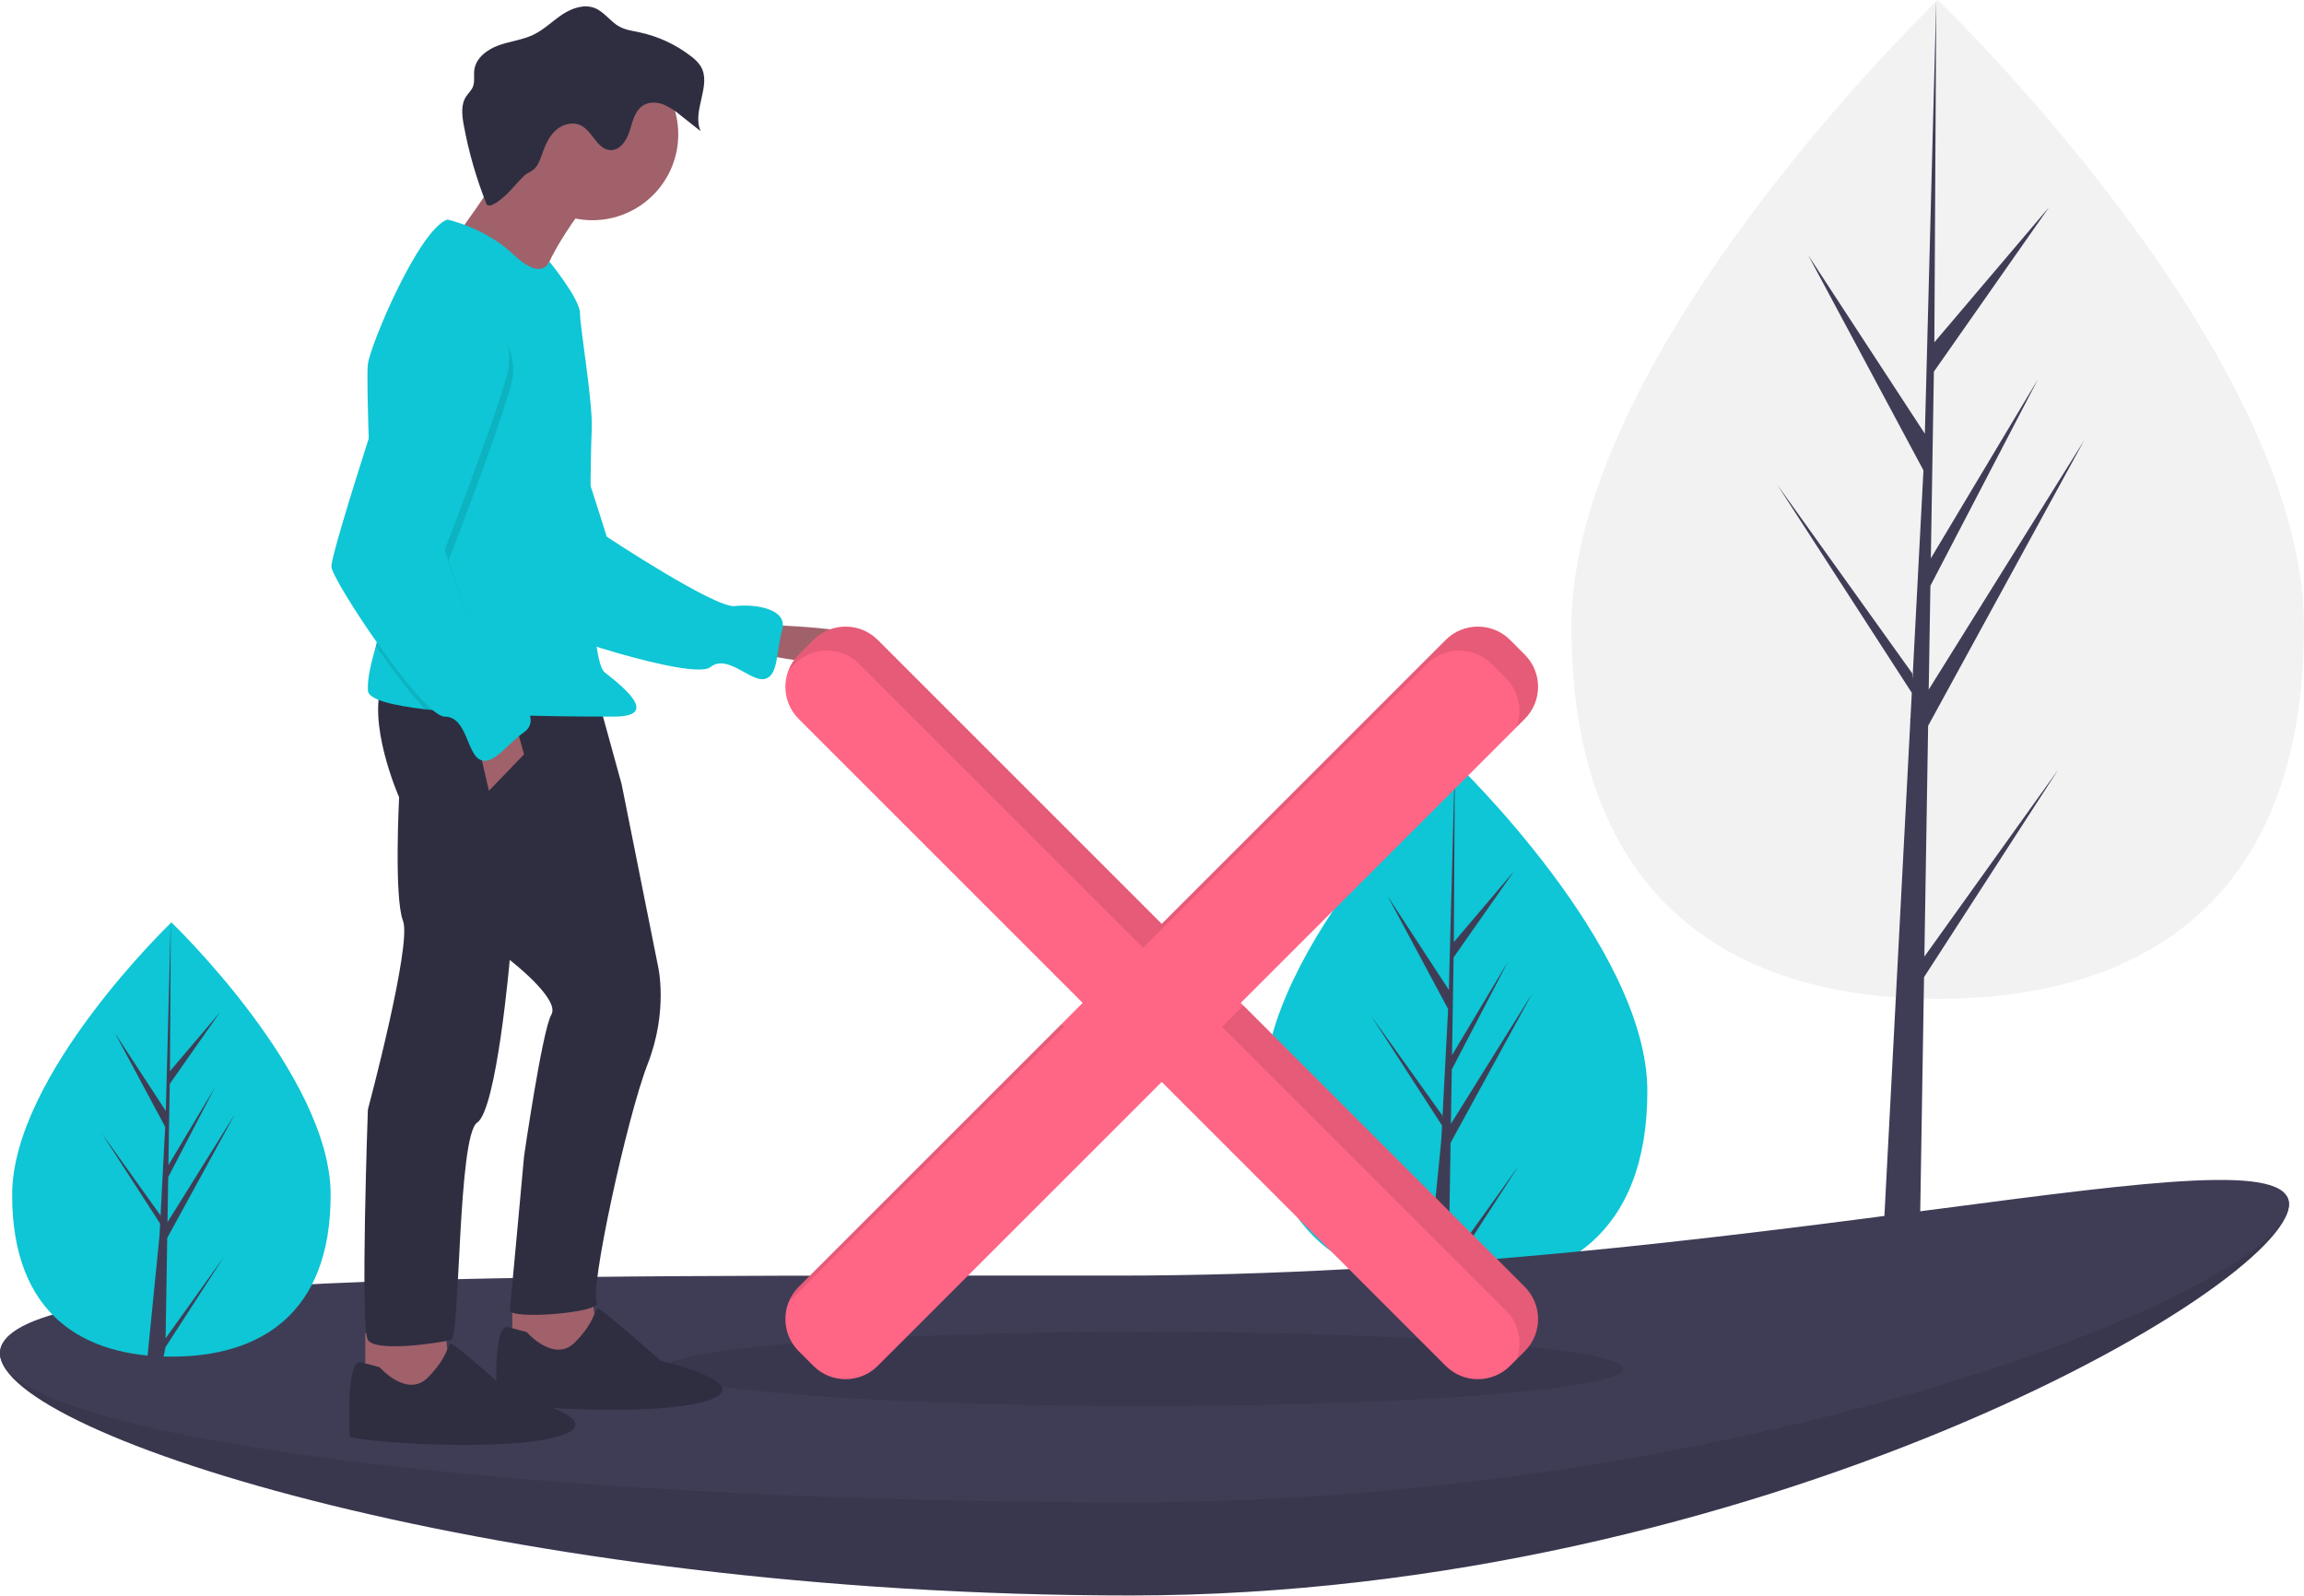
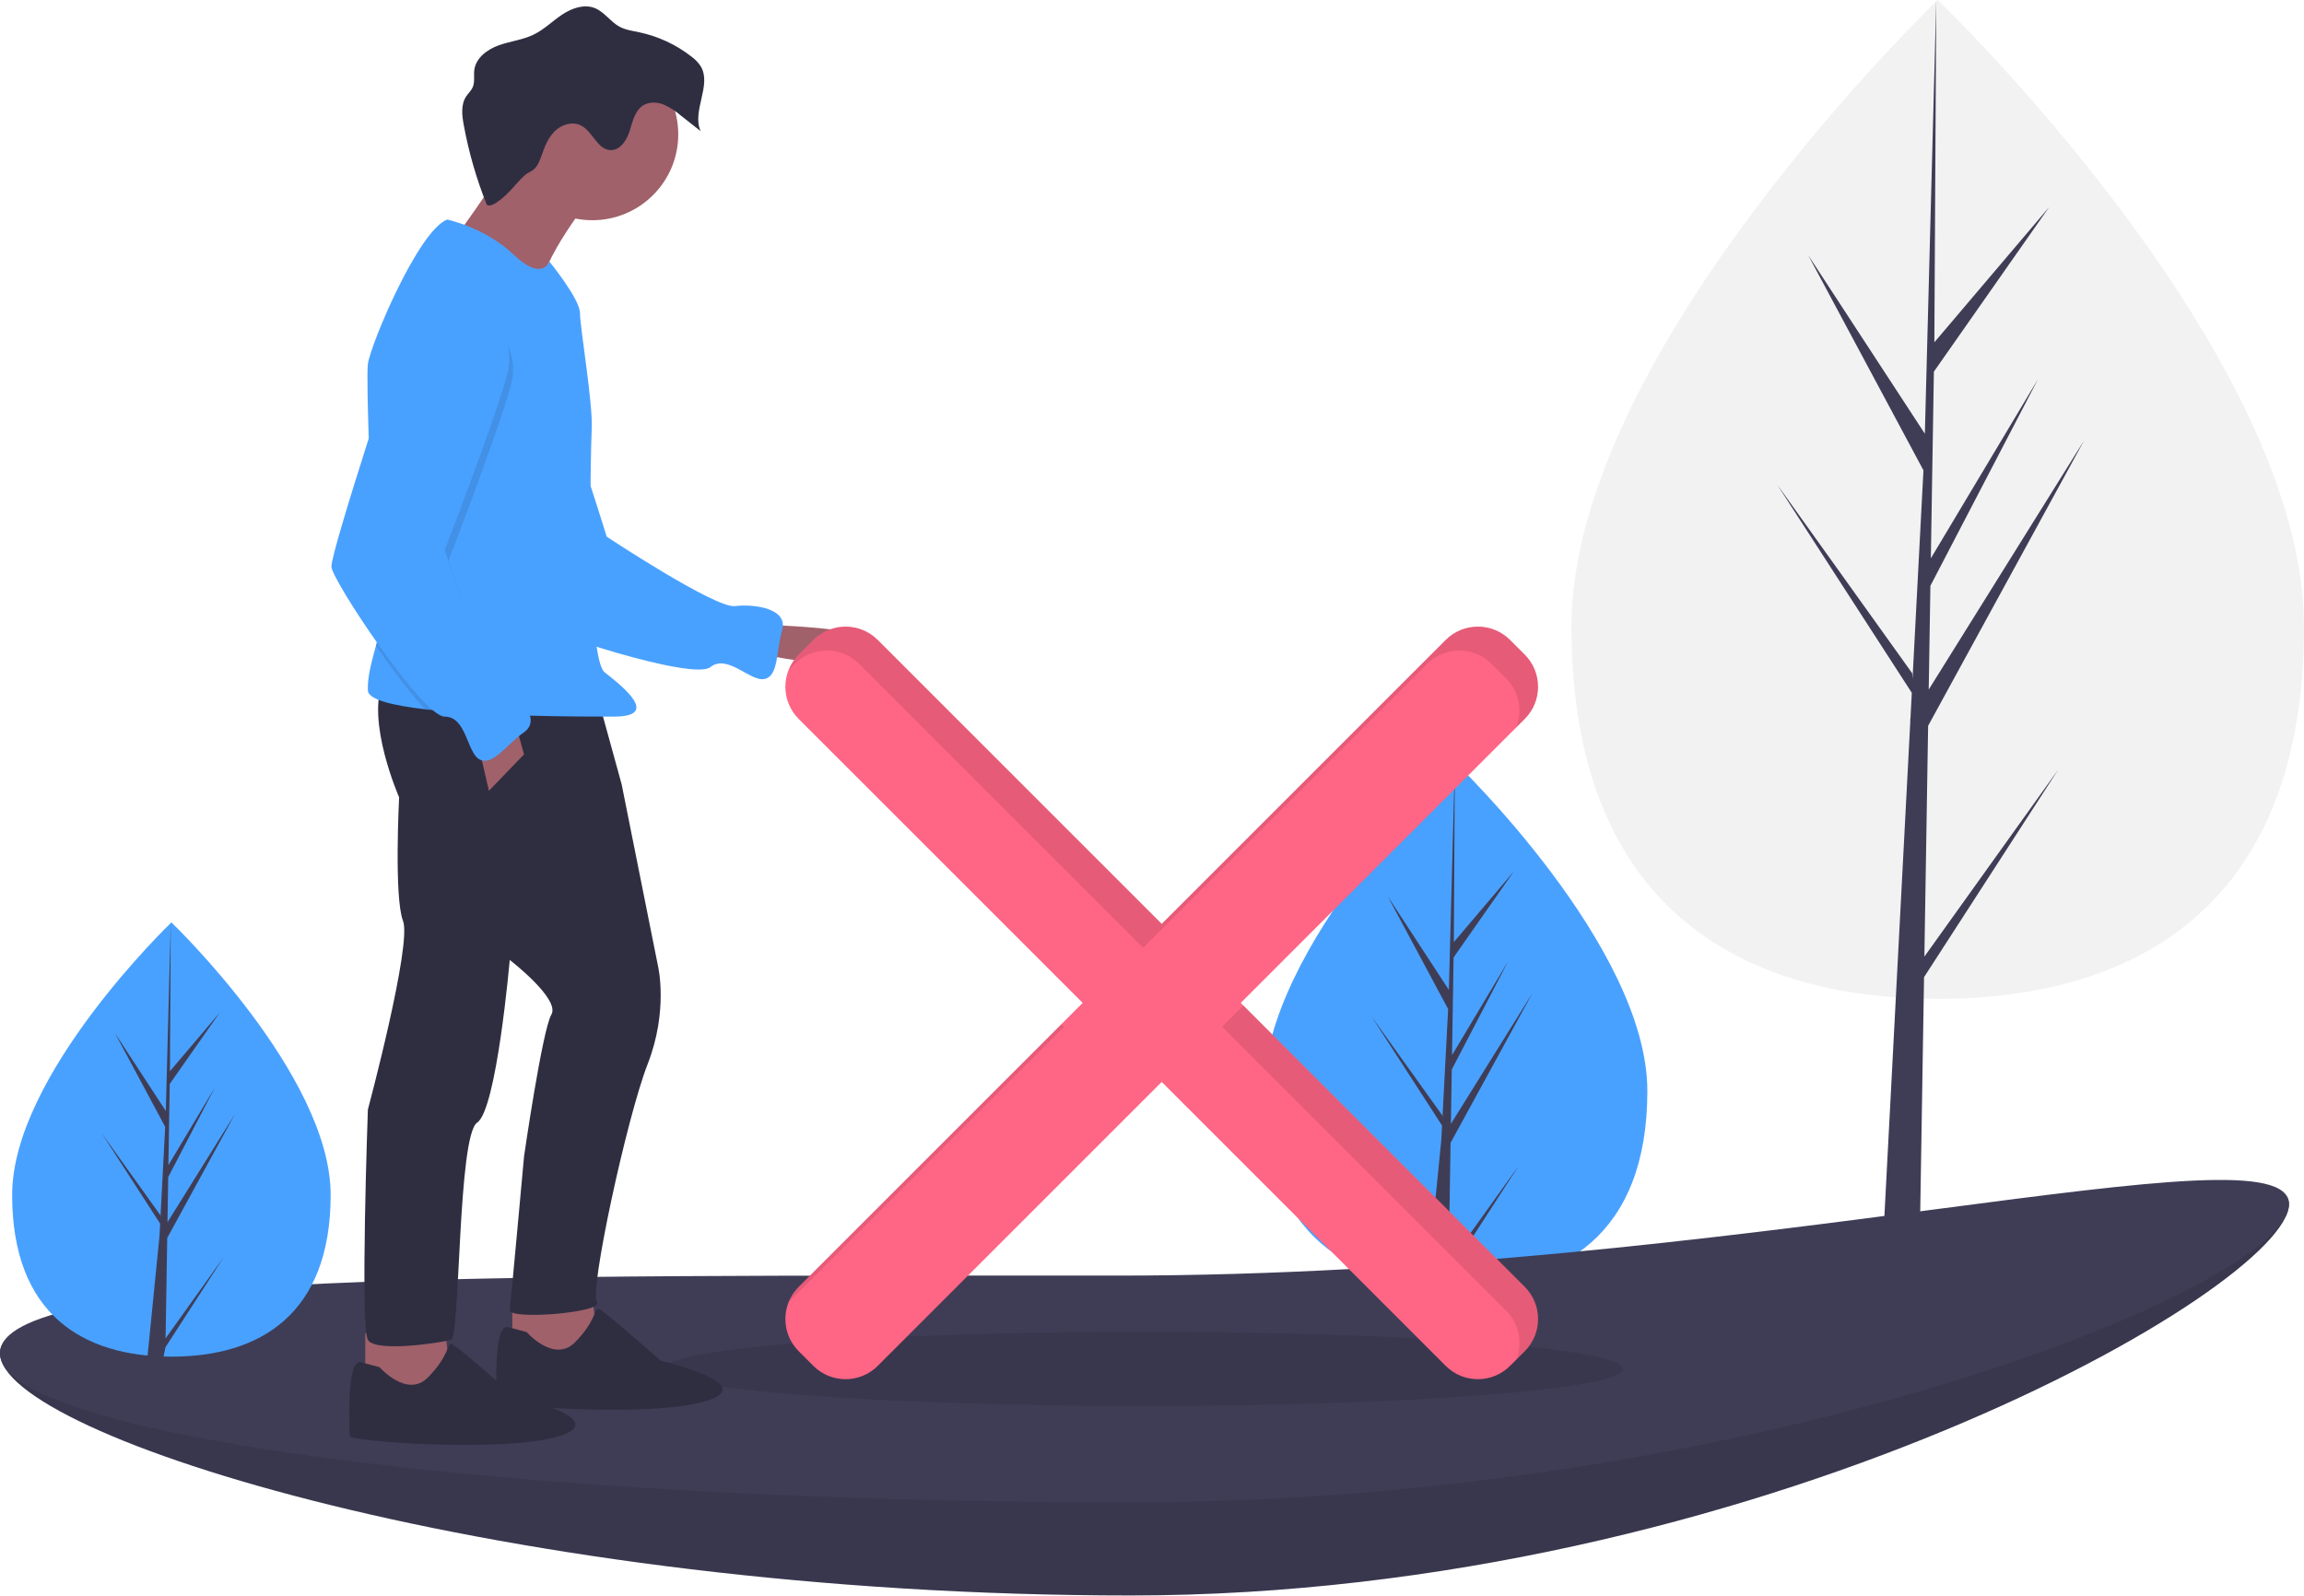
<svg xmlns="http://www.w3.org/2000/svg" id="f4dfef0e-e963-4752-8b60-16883a06d9db" data-name="Layer 1" width="1080.049" height="748.002" viewBox="0 0 1080.049 748.002">
-   <path d="M832.208,587.468c0,67.693-40.242,91.329-89.884,91.329s-89.884-23.636-89.884-91.329,89.884-153.809,89.884-153.809S832.208,519.775,832.208,587.468Z" transform="translate(-59.97565 -75.99891)" fill="#0ec6d5" />
+   <path d="M832.208,587.468c0,67.693-40.242,91.329-89.884,91.329s-89.884-23.636-89.884-91.329,89.884-153.809,89.884-153.809S832.208,519.775,832.208,587.468Z" transform="translate(-59.97565 -75.99891)" fill="#49a1ff" />
  <polygon points="679.994 535.79 718.305 465.702 680.138 526.903 680.552 501.43 706.956 450.722 680.662 494.688 681.406 448.873 709.68 408.504 681.523 441.669 681.988 357.66 679.191 464.109 650.56 420.284 678.845 473.092 676.166 524.259 676.087 522.901 642.948 476.597 675.986 527.699 675.651 534.098 675.591 534.195 675.619 534.72 668.823 603 677.902 603 678.992 597.484 711.949 546.507 679.074 592.443 679.994 535.79" fill="#3f3d56" />
  <path d="M1140.024,369.813c0,129.31-76.873,174.461-171.701,174.461s-171.701-45.15-171.701-174.461S968.324,75.999,968.324,75.999,1140.024,240.502,1140.024,369.813Z" transform="translate(-59.97565 -75.99891)" fill="#f2f2f2" />
  <polygon points="902.093 448.494 903.851 340.273 977.035 206.388 904.127 323.296 904.918 274.635 955.355 177.771 905.127 261.758 905.127 261.759 906.549 174.24 960.558 97.124 906.772 160.478 907.661 0 902.078 212.444 902.537 203.68 847.625 119.628 901.656 220.503 896.54 318.246 896.387 315.652 833.084 227.2 896.196 324.817 895.556 337.041 895.441 337.225 895.494 338.228 882.513 586.21 899.856 586.21 901.937 458.123 964.894 360.745 902.093 448.494" fill="#3f3d56" />
  <path d="M1132.976,640.557c0,38.595-250.369,183.444-543.052,183.444S59.976,749.036,59.976,710.441s231.442,7.28,524.125,7.28S1132.976,601.962,1132.976,640.557Z" transform="translate(-59.97565 -75.99891)" fill="#3f3d56" />
  <path d="M1132.976,640.557c0,38.595-250.369,183.444-543.052,183.444S59.976,749.036,59.976,710.441s231.442,7.28,524.125,7.28S1132.976,601.962,1132.976,640.557Z" transform="translate(-59.97565 -75.99891)" opacity="0.1" />
  <path d="M1132.976,640.557c0,38.595-250.369,139.767-543.052,139.767S59.976,749.036,59.976,710.441,291.418,674.043,584.1,674.043,1132.976,601.962,1132.976,640.557Z" transform="translate(-59.97565 -75.99891)" fill="#3f3d56" />
  <ellipse cx="535.878" cy="641.774" rx="225.044" ry="17.407" opacity="0.1" />
  <path d="M417.574,368.965s65.883,1.22,53.683,12.811-57.953,0-57.953,0Z" transform="translate(-59.97565 -75.99891)" fill="#a0616a" />
-   <path d="M280.304,228.182s26.6-4.75,35.849,16.724,28.244,82.716,28.244,82.716,50.833,33.648,60.079,32.542,25.052,1.15,22.152,11.237-1.612,21.525-8.287,22.927-17.291-11.98-25.415-5.534-80.53-17.096-85.179-21.974-43.279-110.501-43.279-110.501S266.015,227.838,280.304,228.182Z" transform="translate(-59.97565 -75.99891)" fill="#0ec6d5" />
+   <path d="M280.304,228.182s26.6-4.75,35.849,16.724,28.244,82.716,28.244,82.716,50.833,33.648,60.079,32.542,25.052,1.15,22.152,11.237-1.612,21.525-8.287,22.927-17.291-11.98-25.415-5.534-80.53-17.096-85.179-21.974-43.279-110.501-43.279-110.501S266.015,227.838,280.304,228.182Z" transform="translate(-59.97565 -75.99891)" fill="#49a1ff" />
  <polygon points="277.379 605.607 280.429 631.228 254.808 637.939 240.167 631.228 240.167 608.657 277.379 605.607" fill="#a0616a" />
  <polygon points="208.445 622.078 211.495 647.699 185.874 654.41 171.233 647.699 171.233 625.128 208.445 622.078" fill="#a0616a" />
  <path d="M339.795,401.601l11.591,42.092L368.466,529.098s4.88,20.741-4.88,45.752S336.134,681.606,339.795,686.486s-41.482,8.54-40.872,3.66,6.71-71.984,6.71-71.984,8.54-59.173,12.811-66.493-19.521-25.621-19.521-25.621-6.1,70.154-15.251,76.254S275.741,702.957,271.471,704.177s-35.382,6.1-39.042,0,0-107.976,0-107.976,20.741-77.474,16.471-88.455-1.83-57.953-1.83-57.953-15.861-35.992-7.32-54.903Z" transform="translate(-59.97565 -75.99891)" fill="#2f2e41" />
  <path d="M337.965,167.349s-25.621,31.722-24.401,45.752-40.262-25.621-40.262-25.621,29.892-40.262,29.892-48.803S337.965,167.349,337.965,167.349Z" transform="translate(-59.97565 -75.99891)" fill="#a0616a" />
  <circle cx="277.684" cy="62.984" r="40.262" fill="#a0616a" />
-   <path d="M236.193,378.78c-1.824,6.796-4.087,14.5-3.764,20.991.207,4.203,11.365,6.96,26.793,8.766,14.305,1.678,32.283,2.532,48.626,2.971,17.16.464,32.502.464,39.878.464,21.961,0,4.27-14.031-4.27-20.741s-6.71-101.875-6.1-114.076-5.49-47.582-5.49-54.293-14.354-24.224-14.354-24.224-3.337,9.584-16.758-3.227-31.112-16.471-31.112-16.471c-13.421,4.88-35.992,58.563-37.212,67.714-.494,3.715-.085,22.742.744,44.465,1.202,31.752,3.3,69.287,4.746,73.271C239.06,367.531,237.797,372.802,236.193,378.78Z" transform="translate(-59.97565 -75.99891)" fill="#0ec6d5" />
+   <path d="M236.193,378.78c-1.824,6.796-4.087,14.5-3.764,20.991.207,4.203,11.365,6.96,26.793,8.766,14.305,1.678,32.283,2.532,48.626,2.971,17.16.464,32.502.464,39.878.464,21.961,0,4.27-14.031-4.27-20.741s-6.71-101.875-6.1-114.076-5.49-47.582-5.49-54.293-14.354-24.224-14.354-24.224-3.337,9.584-16.758-3.227-31.112-16.471-31.112-16.471c-13.421,4.88-35.992,58.563-37.212,67.714-.494,3.715-.085,22.742.744,44.465,1.202,31.752,3.3,69.287,4.746,73.271C239.06,367.531,237.797,372.802,236.193,378.78Z" transform="translate(-59.97565 -75.99891)" fill="#49a1ff" />
  <polygon points="241.387 338.413 245.657 353.664 229.186 370.745 223.696 346.953 241.387 338.413" fill="#a0616a" />
  <path d="M306.853,700.517s12.811,14.641,22.571,4.88,9.15-15.861,10.981-15.861,29.282,24.401,29.282,24.401,46.972,10.981,21.351,18.911-98.215,2.44-98.215,0-1.83-34.772,4.88-34.772Z" transform="translate(-59.97565 -75.99891)" fill="#2f2e41" />
  <path d="M237.919,716.988s12.811,14.641,22.571,4.88,9.15-15.861,10.981-15.861,29.282,24.401,29.282,24.401,46.972,10.981,21.351,18.911-98.215,2.44-98.215,0-1.83-34.772,4.88-34.772Z" transform="translate(-59.97565 -75.99891)" fill="#2f2e41" />
  <path d="M292.456,171.122c-1.301.84-2.994,1.692-4.296.854a194.661,194.661,0,0,1-10.803-37.403c-.822-4.495-1.393-9.492,1.104-13.319.985-1.509,2.403-2.744,3.124-4.395,1.093-2.501.373-5.396.736-8.102.76-5.667,6.118-9.62,11.505-11.537s11.238-2.512,16.373-5.027c4.876-2.389,8.781-6.35,13.303-9.356s10.313-5.061,15.348-3.03c4.454,1.797,7.229,6.337,11.439,8.649,2.857,1.569,6.173,2.005,9.362,2.679a59.922,59.922,0,0,1,24.34,11.308,17.673,17.673,0,0,1,4.43,4.566c5.403,8.895-4.271,20.989-.003,30.481l-9.227-7.281a32.131,32.131,0,0,0-8.24-5.237c-3.056-1.158-6.676-1.297-9.452.427-3.896,2.42-4.953,7.476-6.314,11.856s-4.37,9.237-8.956,9.125c-6.235-.153-8.416-8.855-14.012-11.61-3.648-1.796-8.24-.613-11.35,2.006-3.11,2.619-4.976,6.42-6.344,10.248-.855,2.393-1.658,5.09-3.177,7.163-1.675,2.287-3.818,2.471-5.608,4.179C301.082,162.812,298.218,167.399,292.456,171.122Z" transform="translate(-59.97565 -75.99891)" fill="#2f2e41" />
  <path d="M236.193,378.78c7.583,10.999,16.129,22.345,23.029,29.757,14.305,1.678,32.283,2.532,48.626,2.971a38.527,38.527,0,0,0-10.755-9.907C289.162,396.721,270.251,338.768,270.251,338.768s23.181-59.783,29.282-82.354-17.691-35.382-17.691-35.382C270.861,211.881,251.95,233.232,251.95,233.232s-9.651,29.111-18.777,57.886c1.202,31.752,3.3,69.287,4.746,73.271C239.06,367.531,237.797,372.802,236.193,378.78Z" transform="translate(-59.97565 -75.99891)" opacity="0.1" />
-   <path d="M280.011,216.152s23.791,12.811,17.691,35.382-29.282,82.354-29.282,82.354,18.911,57.953,26.841,62.833,18.911,16.471,10.371,22.571-14.641,15.861-20.741,12.811-6.1-20.131-16.471-20.131-52.463-63.443-53.073-70.154,34.772-113.466,34.772-113.466S269.031,207.001,280.011,216.152Z" transform="translate(-59.97565 -75.99891)" fill="#0ec6d5" />
+   <path d="M280.011,216.152s23.791,12.811,17.691,35.382-29.282,82.354-29.282,82.354,18.911,57.953,26.841,62.833,18.911,16.471,10.371,22.571-14.641,15.861-20.741,12.811-6.1-20.131-16.471-20.131-52.463-63.443-53.073-70.154,34.772-113.466,34.772-113.466S269.031,207.001,280.011,216.152Z" transform="translate(-59.97565 -75.99891)" fill="#49a1ff" />
  <path d="M774.721,382.891l-6.863-6.863a21.345,21.345,0,0,0-30.186,0L604.557,509.143,471.442,376.028a21.345,21.345,0,0,0-30.186,0l-6.863,6.863a21.345,21.345,0,0,0,0,30.186L567.508,546.192,434.393,679.308a21.345,21.345,0,0,0,0,30.186l6.863,6.863a21.345,21.345,0,0,0,30.186,0L604.557,583.241,737.673,716.356a21.345,21.345,0,0,0,30.186,0l6.863-6.863a21.345,21.345,0,0,0,0-30.186L641.606,546.192,774.721,413.077A21.345,21.345,0,0,0,774.721,382.891Z" transform="translate(-59.97565 -75.99891)" fill="#ff6584" />
  <path d="M429.643,686.545,558.805,557.382l-1.243-1.243L434.393,679.307A21.26,21.26,0,0,0,429.643,686.545Z" transform="translate(-59.97565 -75.99891)" opacity="0.1" />
  <path d="M432.553,387.218a21.345,21.345,0,0,1,30.186,0L595.854,520.333,728.969,387.218a21.345,21.345,0,0,1,30.186,0l6.863,6.863a21.344,21.344,0,0,1,4.75,22.949l3.953-3.953a21.345,21.345,0,0,0,0-30.186l-6.863-6.863a21.345,21.345,0,0,0-30.186,0L604.557,509.143,471.442,376.028a21.345,21.345,0,0,0-30.186,0l-6.863,6.863a21.26,21.26,0,0,0-4.75,7.237Z" transform="translate(-59.97565 -75.99891)" opacity="0.1" />
  <path d="M642.85,547.436l-9.947,9.947L766.018,690.498a21.344,21.344,0,0,1,4.75,22.949l3.953-3.953a21.345,21.345,0,0,0,0-30.186Z" transform="translate(-59.97565 -75.99891)" opacity="0.1" />
-   <path d="M214.976,636.191c0,56.222-33.423,75.852-74.652,75.852s-74.652-19.63-74.652-75.852,74.652-127.744,74.652-127.744S214.976,579.97,214.976,636.191Z" transform="translate(-59.97565 -75.99891)" fill="#0ec6d5" />
+   <path d="M214.976,636.191c0,56.222-33.423,75.852-74.652,75.852s-74.652-19.63-74.652-75.852,74.652-127.744,74.652-127.744S214.976,579.97,214.976,636.191Z" transform="translate(-59.97565 -75.99891)" fill="#49a1ff" />
  <polygon points="78.393 580.392 110.212 522.181 78.513 573.011 78.857 551.854 100.786 509.739 78.948 546.255 79.566 508.204 103.048 474.675 79.663 502.221 80.049 432.448 77.726 520.858 53.947 484.46 77.438 528.318 75.214 570.815 75.148 569.687 47.625 531.23 75.064 573.672 74.786 578.987 74.736 579.067 74.759 579.503 69.115 636.212 76.656 636.212 77.561 631.631 104.933 589.293 77.629 627.444 78.393 580.392" fill="#3f3d56" />
</svg>
